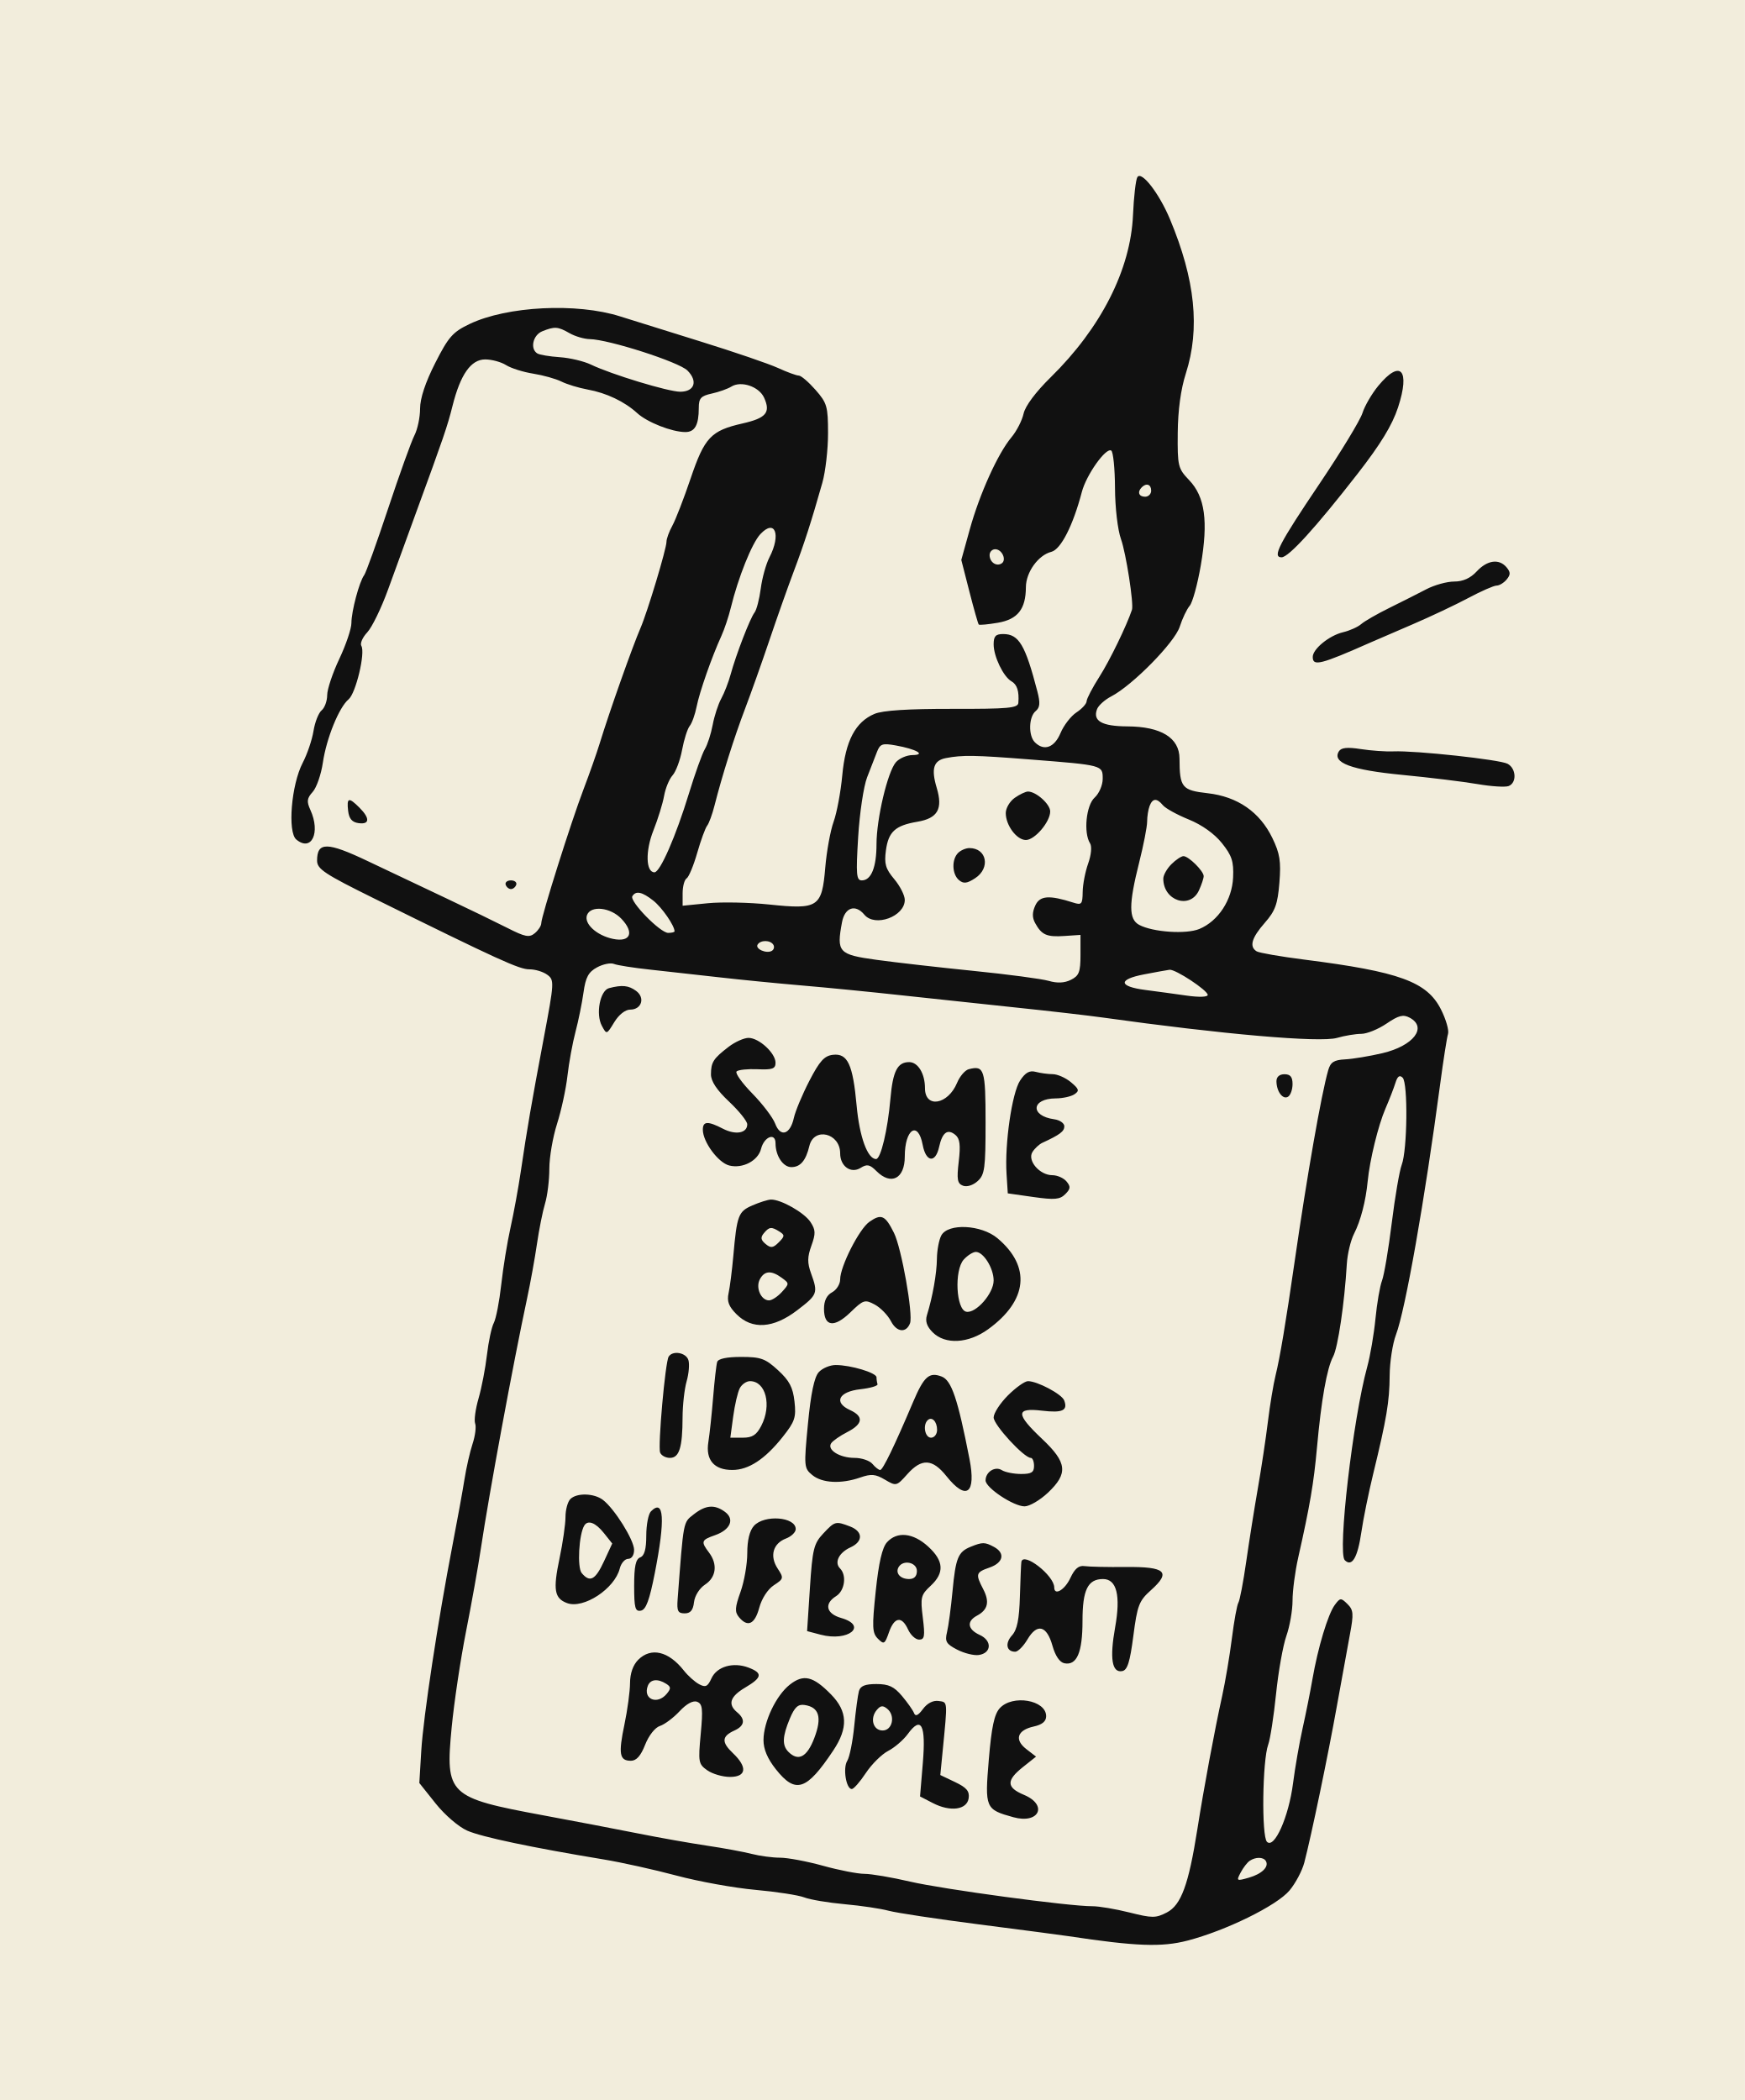
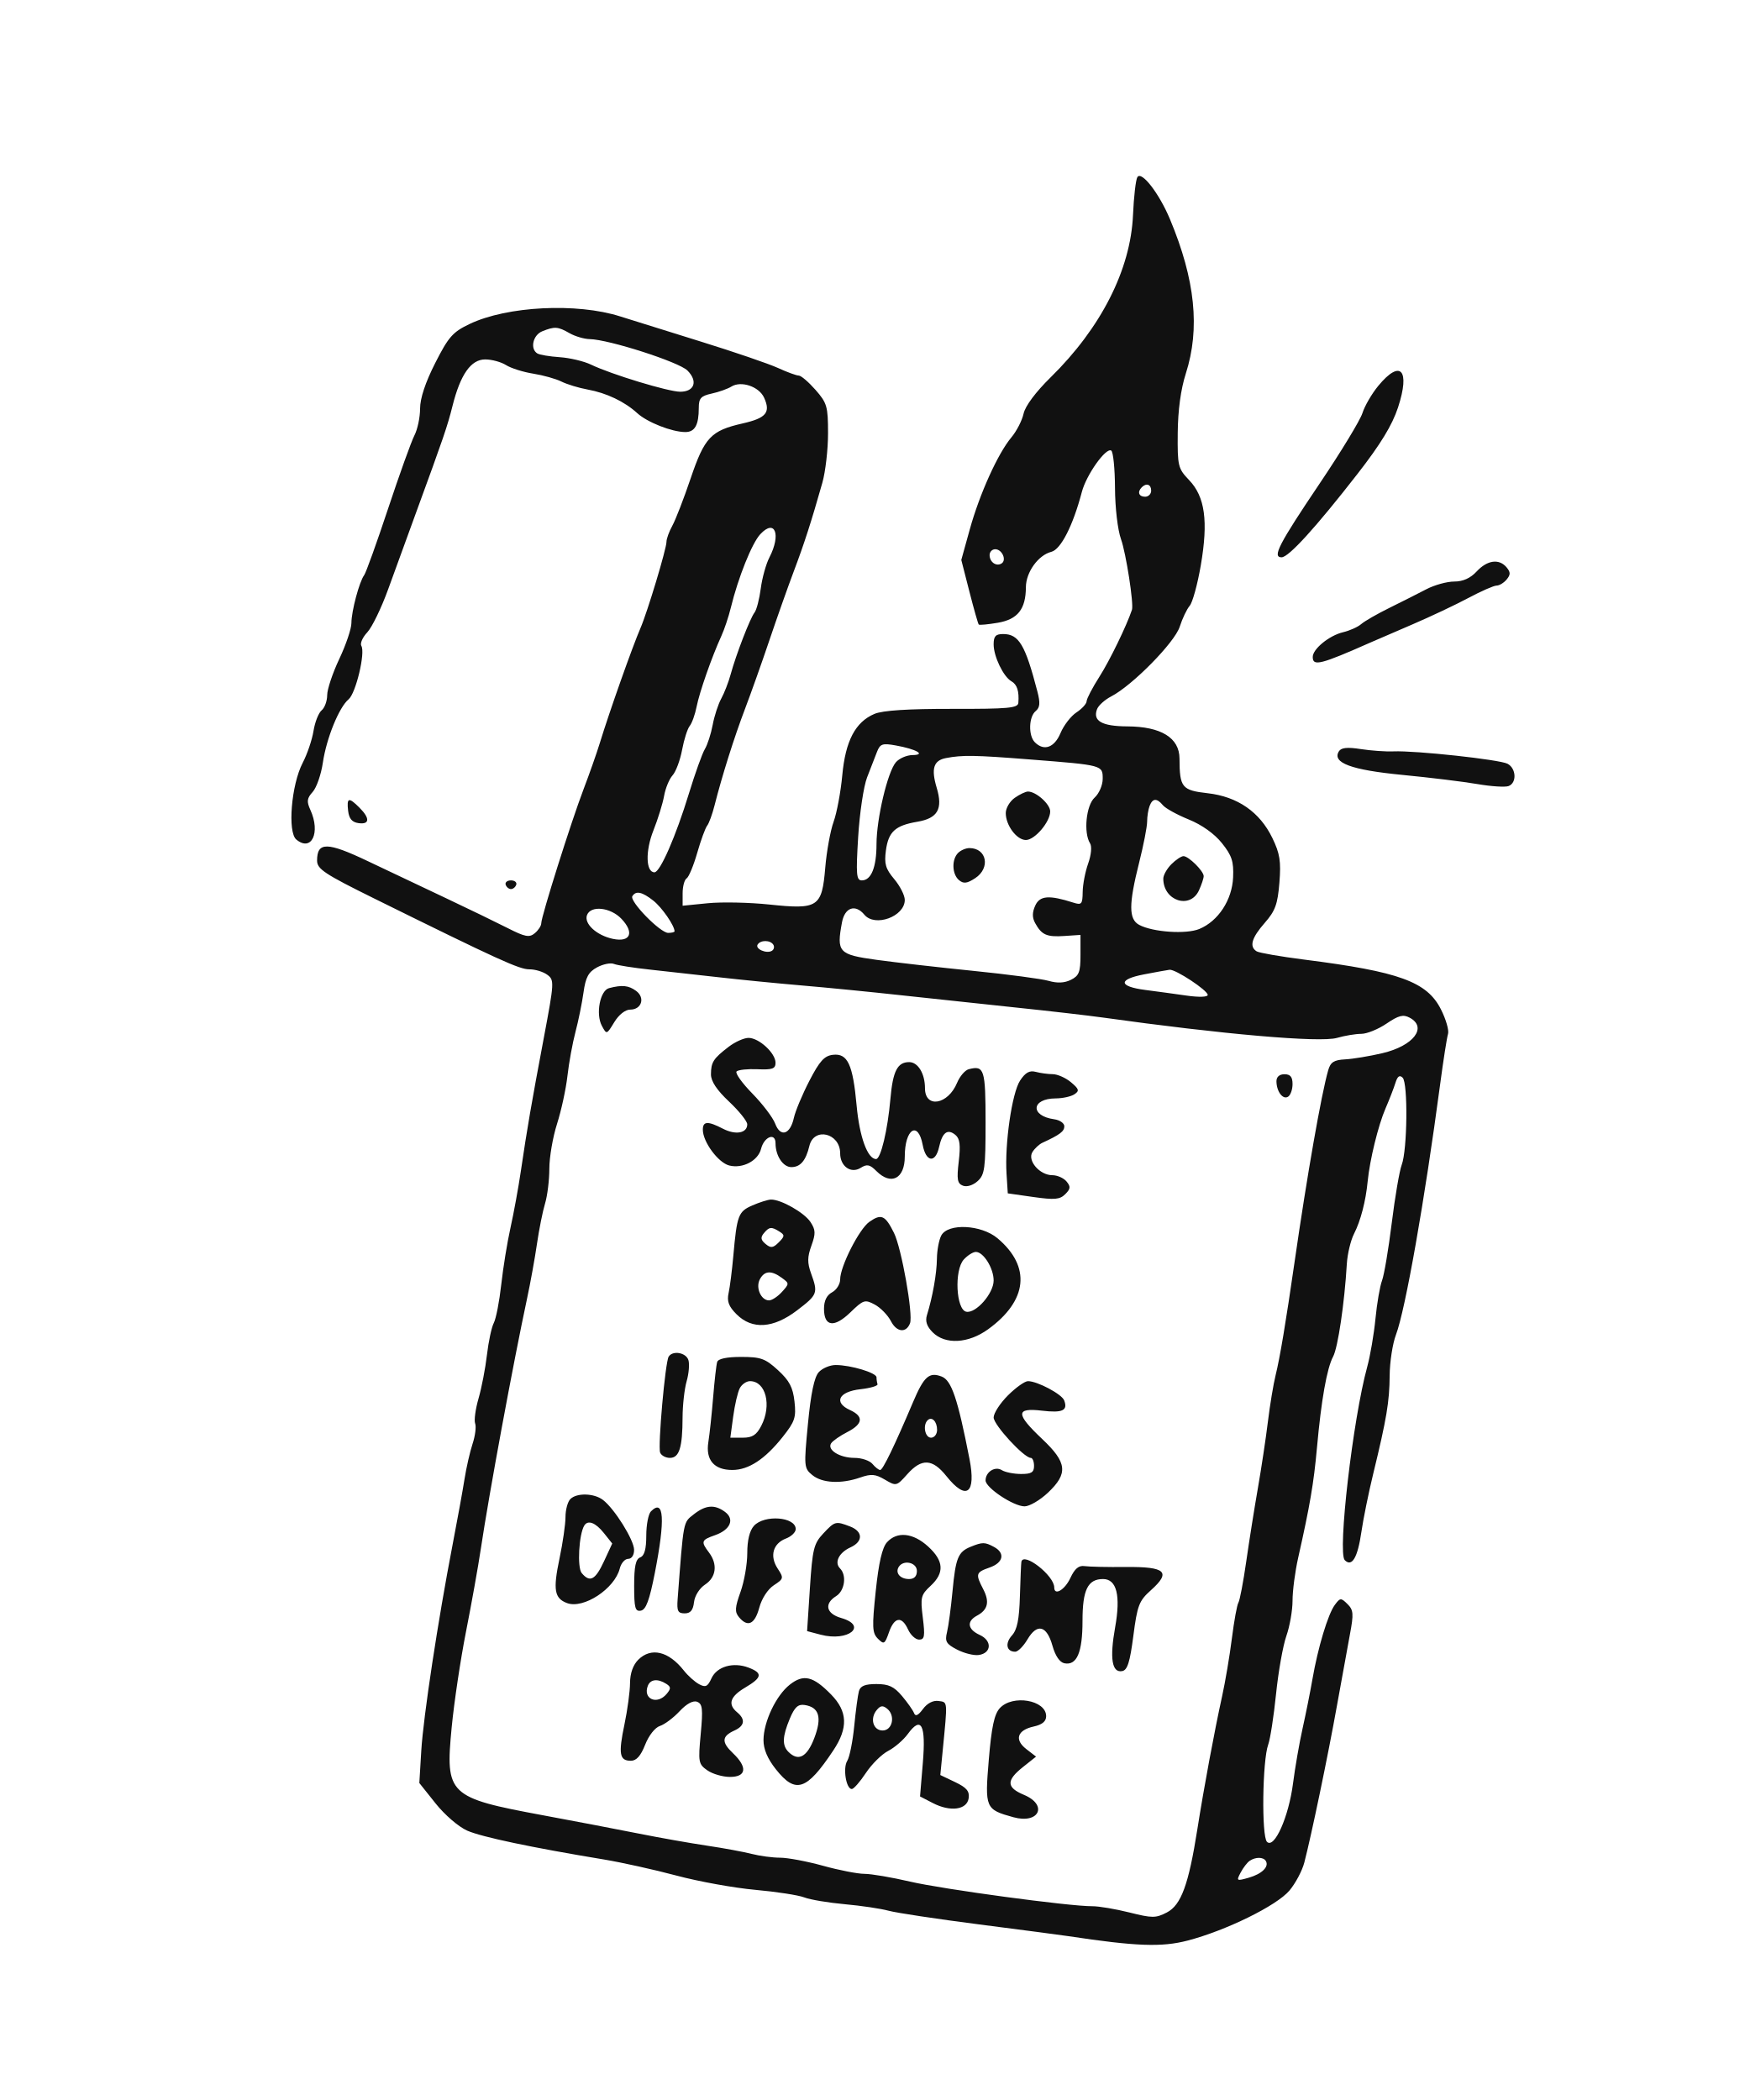
<svg xmlns="http://www.w3.org/2000/svg" viewBox="0 0 432 520" role="img">
-   <rect width="432" height="520" fill="#f2eddc" />
  <path d="M 281.583 43.866 C 281.185 44.509, 280.698 48.739, 280.500 53.267 C 279.909 66.760, 272.587 81.187, 260.119 93.429 C 256.406 97.074, 253.822 100.541, 253.411 102.429 C 253.042 104.118, 251.689 106.754, 250.404 108.287 C 247.058 112.277, 242.532 122.280, 240.094 131.076 L 237.993 138.653 239.999 146.495 C 241.102 150.809, 242.144 154.478, 242.315 154.649 C 242.486 154.820, 244.615 154.620, 247.046 154.205 C 251.966 153.365, 253.959 150.831, 253.985 145.385 C 254.003 141.682, 257.050 137.455, 260.288 136.643 C 262.639 136.053, 265.662 130.114, 267.838 121.811 C 268.949 117.572, 273.792 110.753, 275.111 111.569 C 275.600 111.871, 276.020 116.029, 276.044 120.809 C 276.069 125.740, 276.711 131.230, 277.528 133.500 C 278.771 136.954, 280.726 149.554, 280.243 151 C 278.925 154.944, 274.729 163.583, 272.229 167.500 C 270.474 170.250, 269.029 173.011, 269.019 173.635 C 269.009 174.259, 267.877 175.506, 266.505 176.405 C 265.133 177.304, 263.356 179.605, 262.556 181.520 C 261.046 185.134, 258.461 186.061, 256.200 183.800 C 254.566 182.166, 254.684 177.507, 256.395 176.087 C 257.473 175.192, 257.571 174.083, 256.826 171.214 C 253.816 159.634, 252.244 157, 248.345 157 C 246.498 157, 246 157.542, 246 159.550 C 246 162.557, 248.411 167.565, 250.405 168.700 C 251.810 169.500, 252.341 171.153, 252.118 174.029 C 252.017 175.336, 249.629 175.555, 235.750 175.529 C 224.789 175.510, 218.524 175.914, 216.500 176.771 C 211.765 178.776, 209.314 183.449, 208.526 191.976 C 208.145 196.088, 207.180 201.263, 206.381 203.476 C 205.582 205.689, 204.652 210.796, 204.314 214.825 C 203.491 224.646, 202.575 225.252, 190.483 223.979 C 185.542 223.459, 178.688 223.313, 175.250 223.655 L 169 224.276 169 221.197 C 169 219.504, 169.444 217.844, 169.987 217.508 C 170.530 217.173, 171.709 214.334, 172.608 211.199 C 173.506 208.065, 174.614 205.032, 175.068 204.461 C 175.523 203.889, 176.346 201.639, 176.897 199.461 C 178.758 192.109, 181.777 182.539, 184.457 175.500 C 185.922 171.650, 188.639 164, 190.495 158.500 C 192.350 153, 195.057 145.350, 196.509 141.500 C 199.122 134.578, 200.859 129.190, 203.594 119.532 C 204.367 116.800, 205 111.303, 205 107.317 C 205 100.637, 204.757 99.793, 201.896 96.535 C 200.189 94.591, 198.326 93, 197.756 93 C 197.186 93, 194.870 92.152, 192.610 91.116 C 190.349 90.080, 181.750 87.139, 173.500 84.580 C 165.250 82.022, 156.271 79.219, 153.547 78.351 C 142.798 74.927, 125.533 75.796, 116.256 80.228 C 112.079 82.223, 111.044 83.399, 107.750 89.887 C 105.314 94.685, 104 98.644, 104 101.186 C 104 103.338, 103.372 106.314, 102.605 107.800 C 101.838 109.285, 98.907 117.436, 96.093 125.912 C 93.278 134.389, 90.610 141.814, 90.163 142.412 C 88.955 144.029, 87 151.363, 87 154.276 C 87 155.676, 85.650 159.673, 84.001 163.160 C 82.351 166.647, 81.001 170.682, 81.001 172.128 C 81 173.573, 80.381 175.269, 79.625 175.896 C 78.868 176.524, 77.964 178.824, 77.615 181.007 C 77.266 183.190, 76.062 186.738, 74.940 188.890 C 72.123 194.294, 71.147 206.047, 73.361 207.885 C 77.123 211.007, 79.410 206.188, 76.841 200.551 C 75.883 198.448, 75.982 197.677, 77.415 196.093 C 78.369 195.040, 79.501 191.776, 79.933 188.839 C 80.820 182.804, 83.943 175.122, 86.308 173.159 C 88.093 171.678, 90.495 161.611, 89.463 159.940 C 89.093 159.342, 89.752 157.828, 90.927 156.578 C 92.102 155.327, 94.431 150.522, 96.102 145.902 C 97.773 141.281, 100.869 132.775, 102.983 127 C 109.877 108.160, 110.764 105.565, 112.034 100.500 C 113.986 92.720, 116.600 89, 120.117 89 C 121.741 89, 124.067 89.632, 125.285 90.404 C 126.503 91.176, 129.525 92.129, 132 92.522 C 134.475 92.915, 137.625 93.798, 139 94.485 C 140.375 95.171, 143.284 96.056, 145.465 96.452 C 150.142 97.301, 154.622 99.431, 157.758 102.299 C 160.245 104.573, 166.302 106.961, 169.643 106.985 C 172.022 107.002, 173 105.258, 173 100.998 C 173 98.614, 173.516 98.046, 176.217 97.452 C 177.987 97.064, 180.169 96.287, 181.066 95.727 C 183.484 94.216, 187.912 95.713, 189.165 98.464 C 190.842 102.143, 189.692 103.525, 183.851 104.851 C 176 106.632, 174.430 108.296, 170.973 118.500 C 169.296 123.450, 167.267 128.694, 166.462 130.154 C 165.658 131.614, 165.002 133.414, 165.004 134.154 C 165.010 135.864, 160.293 151.528, 158.576 155.500 C 156.555 160.176, 150.857 176.286, 148.494 184 C 147.737 186.475, 145.915 191.650, 144.447 195.500 C 141.383 203.537, 134 226.946, 134 228.628 C 134 229.248, 133.280 230.353, 132.399 231.083 C 131.043 232.209, 130.013 232.012, 125.649 229.793 C 122.817 228.353, 116 225.048, 110.500 222.449 C 105 219.850, 96.253 215.704, 91.062 213.236 C 80.981 208.441, 78.500 208.416, 78.500 213.109 C 78.500 215.189, 80.346 216.412, 92.671 222.500 C 123.375 237.667, 128.593 240.049, 131.059 240.025 C 132.466 240.011, 134.452 240.610, 135.471 241.355 C 137.266 242.668, 137.239 243.163, 134.612 257.105 C 131.544 273.389, 130.528 279.287, 128.946 290 C 128.337 294.125, 127.185 300.425, 126.386 304 C 125.587 307.575, 124.557 313.908, 124.097 318.072 C 123.637 322.237, 122.808 326.512, 122.256 327.572 C 121.703 328.633, 120.938 332.200, 120.555 335.500 C 120.172 338.800, 119.236 343.652, 118.474 346.283 C 117.712 348.914, 117.334 351.708, 117.635 352.492 C 117.936 353.276, 117.650 355.531, 116.999 357.504 C 116.348 359.476, 115.446 363.432, 114.994 366.295 C 114.542 369.158, 113.216 376.450, 112.048 382.500 C 108.437 401.202, 104.803 425.118, 104.297 433.503 L 103.815 441.506 107.852 446.576 C 110.113 449.416, 113.562 452.378, 115.694 453.312 C 119.295 454.887, 131.606 457.484, 149.510 460.444 C 153.916 461.172, 162.016 462.969, 167.510 464.438 C 173.005 465.906, 181.775 467.492, 187 467.962 C 192.225 468.432, 197.680 469.275, 199.123 469.835 C 200.565 470.395, 205.065 471.152, 209.123 471.517 C 213.180 471.882, 218.075 472.610, 220 473.136 C 221.925 473.661, 232.050 475.190, 242.500 476.533 C 252.950 477.875, 262.850 479.178, 264.500 479.428 C 281.222 481.957, 287.602 482.195, 294 480.529 C 303.524 478.050, 316.081 471.880, 319.236 468.131 C 320.727 466.359, 322.381 463.243, 322.913 461.205 C 324.664 454.488, 328.780 434.704, 330.965 422.500 C 332.147 415.900, 333.606 407.884, 334.207 404.686 C 335.163 399.602, 335.086 398.660, 333.589 397.186 C 331.983 395.604, 331.791 395.618, 330.464 397.406 C 328.775 399.685, 326.284 407.958, 324.922 415.812 C 324.379 418.940, 323.282 424.425, 322.484 428 C 321.685 431.575, 320.622 437.688, 320.121 441.584 C 319.051 449.907, 315.493 457.893, 313.669 456.068 C 312.296 454.695, 312.534 435.939, 313.974 432 C 314.477 430.625, 315.352 424.977, 315.918 419.449 C 316.485 413.921, 317.635 407.452, 318.474 405.074 C 319.313 402.695, 320 398.760, 320 396.330 C 320 393.899, 320.629 389.119, 321.399 385.706 C 324.305 372.811, 325.256 367.237, 326.043 358.500 C 327.110 346.662, 328.503 338.797, 330.043 335.919 C 331.233 333.695, 332.858 322.722, 333.439 312.982 C 333.587 310.497, 334.395 307.122, 335.234 305.482 C 336.858 302.308, 338.130 297.407, 338.603 292.500 C 339.111 287.246, 341.218 278.632, 343.007 274.500 C 343.960 272.300, 345.068 269.442, 345.469 268.149 C 345.985 266.487, 346.511 266.111, 347.263 266.863 C 348.600 268.200, 348.423 284.756, 347.033 288.414 C 346.473 289.887, 345.360 296.380, 344.560 302.843 C 343.759 309.306, 342.677 315.720, 342.153 317.096 C 341.630 318.472, 340.898 322.726, 340.526 326.549 C 340.154 330.372, 339.232 335.750, 338.476 338.500 C 334.947 351.338, 331.101 384.501, 332.928 386.328 C 334.709 388.109, 336.120 385.714, 337.041 379.353 C 337.507 376.134, 338.819 369.675, 339.957 365 C 343.292 351.292, 343.997 347.086, 344.044 340.614 C 344.068 337.251, 344.771 332.700, 345.606 330.500 C 347.925 324.391, 352.728 297.160, 356.532 268.557 C 357.333 262.538, 358.216 256.896, 358.494 256.019 C 358.772 255.142, 357.988 252.416, 356.750 249.962 C 353.283 243.087, 346.500 240.615, 322.863 237.610 C 317.013 236.866, 311.726 235.948, 311.113 235.570 C 309.238 234.411, 309.857 232.233, 313.116 228.520 C 315.715 225.561, 316.318 223.907, 316.746 218.570 C 317.171 213.276, 316.869 211.360, 314.997 207.495 C 311.883 201.062, 306.382 197.256, 298.989 196.419 C 292.601 195.696, 292.040 195.007, 292.014 187.832 C 291.995 182.702, 287.465 179.907, 279.104 179.867 C 272.790 179.837, 270.480 178.519, 271.604 175.590 C 271.955 174.675, 273.529 173.261, 275.101 172.448 C 280.354 169.732, 290.818 159.088, 292.069 155.189 C 292.720 153.160, 293.832 150.825, 294.539 150 C 295.247 149.175, 296.484 144.663, 297.288 139.972 C 299.162 129.044, 298.336 123.007, 294.403 118.891 C 291.639 115.998, 291.504 115.437, 291.577 107.176 C 291.627 101.554, 292.331 96.388, 293.577 92.500 C 297.148 81.356, 295.911 69.270, 289.667 54.308 C 286.985 47.881, 282.601 42.219, 281.583 43.866 M 134.250 82.031 C 131.939 82.960, 131.175 86.372, 133.022 87.514 C 133.585 87.861, 136.088 88.282, 138.585 88.449 C 141.083 88.616, 144.560 89.442, 146.313 90.285 C 151.344 92.705, 165.475 97, 168.403 97 C 171.945 97, 172.833 94.389, 170.189 91.744 C 168.081 89.636, 150.706 84.053, 146 83.972 C 144.625 83.949, 142.375 83.286, 141 82.500 C 138.113 80.850, 137.325 80.795, 134.250 82.031 M 341.229 95.539 C 339.624 97.485, 337.858 100.522, 337.304 102.289 C 336.749 104.055, 331.991 111.891, 326.730 119.702 C 316.593 134.754, 314.917 138, 317.282 138 C 319.041 138, 325.750 130.624, 336.137 117.271 C 341.797 109.995, 344.677 105.269, 346.110 100.904 C 349.182 91.545, 346.736 88.857, 341.229 95.539 M 282.667 120.667 C 281.516 121.817, 281.938 123, 283.500 123 C 284.325 123, 285 122.325, 285 121.500 C 285 119.938, 283.817 119.516, 282.667 120.667 M 188.228 132.281 C 186.160 134.506, 182.750 143.017, 180.927 150.500 C 180.391 152.700, 179.337 155.850, 178.583 157.500 C 176.208 162.702, 173.176 171.366, 172.459 175 C 172.080 176.925, 171.312 179.067, 170.753 179.760 C 170.195 180.454, 169.346 183.119, 168.867 185.684 C 168.388 188.249, 167.327 191.086, 166.510 191.989 C 165.692 192.892, 164.750 195.177, 164.415 197.066 C 164.081 198.955, 162.889 202.811, 161.767 205.636 C 159.748 210.717, 159.883 216, 162.030 216 C 163.427 216, 167.320 207.096, 170.555 196.500 C 172.066 191.550, 173.842 186.600, 174.500 185.500 C 175.159 184.400, 176.032 181.700, 176.441 179.500 C 176.849 177.300, 177.802 174.375, 178.557 173 C 179.313 171.625, 180.361 168.925, 180.886 167 C 182.229 162.080, 185.708 153.069, 186.804 151.672 C 187.310 151.027, 188.003 148.355, 188.345 145.733 C 188.687 143.111, 189.649 139.646, 190.483 138.032 C 193.431 132.332, 191.873 128.359, 188.228 132.281 M 245 137.441 C 245 139.184, 246.640 140.341, 247.956 139.527 C 249.287 138.704, 248.089 136, 246.393 136 C 245.627 136, 245 136.648, 245 137.441 M 365.588 141.500 C 364.032 143.178, 362.203 144, 360.021 144 C 358.234 144, 355.136 144.856, 353.136 145.902 C 351.136 146.948, 347.025 149.023, 344 150.514 C 340.975 152.004, 337.825 153.813, 337 154.534 C 336.175 155.255, 334.150 156.163, 332.500 156.553 C 329.089 157.360, 325 160.697, 325 162.674 C 325 165.066, 326.886 164.589, 339.500 159.006 C 340.600 158.519, 345.159 156.551, 349.631 154.634 C 354.103 152.716, 360.353 149.764, 363.521 148.074 C 366.689 146.383, 369.838 145, 370.518 145 C 371.199 145, 372.315 144.325, 373 143.500 C 373.993 142.303, 373.993 141.697, 373 140.500 C 371.156 138.278, 368.205 138.676, 365.588 141.500 M 217.109 186.205 C 216.619 187.467, 215.520 190.300, 214.666 192.500 C 213.812 194.700, 212.819 201.338, 212.460 207.250 C 211.892 216.605, 212.010 218, 213.369 218 C 215.690 218, 217 214.762, 217 209.021 C 217 202.740, 219.750 191.119, 221.798 188.750 C 222.629 187.787, 224.478 186.986, 225.905 186.970 C 229.360 186.929, 226.878 185.504, 221.749 184.583 C 218.449 183.990, 217.892 184.185, 217.109 186.205 M 331.473 186.044 C 329.723 188.875, 334.511 190.655, 347.167 191.878 C 353.950 192.533, 362.308 193.554, 365.739 194.146 C 369.171 194.738, 372.658 194.961, 373.489 194.643 C 375.560 193.848, 375.394 190.281, 373.232 189.124 C 371.286 188.083, 350.456 185.822, 344.961 186.056 C 343.057 186.138, 339.422 185.880, 336.882 185.484 C 333.561 184.966, 332.042 185.124, 331.473 186.044 M 234.189 187.714 C 231.115 188.301, 230.484 190.333, 231.903 195.069 C 233.476 200.320, 232.160 202.628, 227.105 203.482 C 221.638 204.406, 219.951 205.946, 219.329 210.584 C 218.883 213.910, 219.237 215.128, 221.395 217.693 C 222.828 219.396, 224 221.711, 224 222.838 C 224 226.950, 216.617 229.654, 214 226.500 C 211.762 223.803, 209.150 224.684, 208.459 228.369 C 207.065 235.797, 207.596 236.375, 217 237.672 C 221.675 238.316, 232.475 239.547, 241 240.408 C 249.525 241.268, 257.912 242.382, 259.638 242.884 C 261.760 243.501, 263.541 243.415, 265.138 242.619 C 267.146 241.617, 267.500 240.696, 267.500 236.470 L 267.500 231.500 263.500 231.770 C 259.139 232.065, 257.879 231.506, 256.271 228.564 C 255.522 227.194, 255.532 225.926, 256.306 224.228 C 257.431 221.758, 259.730 221.584, 265.750 223.512 C 267.776 224.161, 268.004 223.898, 268.044 220.867 C 268.068 219.015, 268.678 215.847, 269.400 213.826 C 270.158 211.703, 270.357 209.592, 269.871 208.826 C 268.218 206.218, 268.897 199.403, 271 197.500 C 272.101 196.503, 273 194.420, 273 192.864 C 273 189.451, 273.105 189.479, 255 188.056 C 241.275 186.976, 238.305 186.928, 234.189 187.714 M 251.223 197.557 C 250 198.413, 249 200.113, 249 201.334 C 249 204.373, 251.712 208, 253.984 208 C 256.187 208, 260 203.514, 260 200.922 C 260 199.122, 256.511 196, 254.500 196 C 253.920 196, 252.445 196.701, 251.223 197.557 M 86.184 200.750 C 86.410 202.719, 87.139 203.591, 88.750 203.820 C 91.536 204.215, 91.639 202.639, 89 200 C 86.335 197.335, 85.807 197.475, 86.184 200.750 M 284.607 199.582 C 284.273 200.452, 284 202.195, 284 203.455 C 284 204.716, 283.107 209.291, 282.015 213.623 C 279.419 223.926, 279.423 227.621, 282.029 229.015 C 285.407 230.823, 293.657 231.385, 296.928 230.030 C 301.606 228.092, 305.042 222.844, 305.284 217.266 C 305.456 213.303, 304.989 211.872, 302.513 208.772 C 300.660 206.453, 297.558 204.241, 294.306 202.921 C 291.431 201.754, 288.556 200.170, 287.917 199.400 C 286.400 197.572, 285.356 197.629, 284.607 199.582 M 237.200 211.200 C 235.562 212.838, 235.689 216.497, 237.433 217.944 C 238.558 218.878, 239.418 218.772, 241.433 217.452 C 245.261 214.944, 244.310 210, 240 210 C 239.120 210, 237.860 210.540, 237.200 211.200 M 290 214 C 288.900 215.100, 288 216.705, 288 217.566 C 288 223.076, 294.654 225.250, 296.839 220.453 C 297.478 219.052, 298 217.477, 298 216.953 C 298 215.692, 294.273 212, 293 212 C 292.450 212, 291.100 212.900, 290 214 M 125.192 219.075 C 125.389 219.666, 125.977 220.150, 126.500 220.150 C 127.023 220.150, 127.611 219.666, 127.808 219.075 C 128.005 218.484, 127.417 218, 126.500 218 C 125.583 218, 124.995 218.484, 125.192 219.075 M 156.554 221.913 C 155.788 223.152, 163.446 231, 165.422 231 C 166.290 231, 167 230.826, 167 230.614 C 167 229.205, 163.879 224.693, 161.742 223.012 C 158.956 220.820, 157.429 220.497, 156.554 221.913 M 145.330 226.583 C 144.516 228.705, 147.711 231.640, 151.751 232.482 C 156.083 233.384, 157.114 230.953, 153.856 227.519 C 151.154 224.670, 146.269 224.134, 145.330 226.583 M 187.565 233.895 C 186.896 234.977, 189.802 236.240, 191.107 235.434 C 191.616 235.119, 191.774 234.443, 191.457 233.931 C 190.725 232.746, 188.289 232.723, 187.565 233.895 M 147.811 239.537 C 145.678 240.697, 144.986 241.981, 144.462 245.750 C 144.098 248.362, 143.205 252.750, 142.477 255.500 C 141.749 258.250, 140.852 263.158, 140.485 266.406 C 140.118 269.654, 138.958 275, 137.909 278.286 C 136.859 281.572, 136 286.567, 136 289.387 C 136 292.206, 135.524 296.085, 134.942 298.007 C 134.360 299.928, 133.459 304.425, 132.939 308 C 132.419 311.575, 131.320 317.650, 130.495 321.500 C 127.029 337.689, 121.058 370.010, 119.042 383.500 C 118.384 387.900, 116.734 397.125, 115.375 404 C 114.017 410.875, 112.418 421.553, 111.823 427.728 C 110.215 444.424, 110.968 445.147, 134.500 449.510 C 142.200 450.938, 152.775 452.960, 158 454.003 C 163.225 455.046, 170.875 456.402, 175 457.016 C 179.125 457.629, 184.127 458.552, 186.116 459.066 C 188.105 459.580, 191.264 460, 193.136 460 C 195.008 460, 199.788 460.900, 203.757 462 C 207.727 463.100, 212.347 464, 214.024 464 C 215.700 464, 220.769 464.863, 225.286 465.917 C 233.424 467.816, 264.784 472.054, 270.436 472.019 C 272.051 472.008, 276.180 472.704, 279.611 473.565 C 285.276 474.985, 286.129 474.985, 288.888 473.558 C 292.416 471.734, 294.274 466.666, 296.427 453 C 298.070 442.570, 300.656 428.670, 302.566 420 C 303.354 416.425, 304.441 409.981, 304.983 405.680 C 305.525 401.379, 306.251 397.404, 306.595 396.846 C 306.939 396.289, 307.812 391.708, 308.534 386.667 C 309.257 381.625, 310.554 373.450, 311.418 368.500 C 312.282 363.550, 313.401 356.125, 313.904 352 C 314.407 347.875, 315.266 342.700, 315.813 340.500 C 316.865 336.267, 318.365 327.305, 320.500 312.500 C 323.589 291.086, 327.120 270.951, 328.832 265 C 329.405 263.006, 330.254 262.463, 333.025 262.318 C 334.936 262.218, 339.076 261.532, 342.225 260.794 C 349.933 258.987, 353.472 254.393, 348.999 252 C 347.390 251.138, 346.268 251.425, 343.267 253.464 C 341.215 254.859, 338.400 256, 337.011 256 C 335.623 256, 332.915 256.452, 330.993 257.004 C 326.777 258.215, 302.651 256.116, 273 251.959 C 269.425 251.458, 259.750 250.343, 251.500 249.482 C 243.250 248.620, 230.425 247.249, 223 246.434 C 215.575 245.619, 204.550 244.532, 198.500 244.018 C 192.450 243.504, 183.225 242.593, 178 241.994 C 172.775 241.395, 165.125 240.543, 161 240.102 C 156.875 239.661, 152.825 239.025, 152 238.688 C 151.175 238.350, 149.290 238.733, 147.811 239.537 M 283.215 241.278 C 276.731 242.523, 276.896 244.272, 283.579 245.136 C 286.286 245.485, 290.863 246.110, 293.750 246.525 C 296.810 246.964, 299 246.897, 299 246.363 C 299 245.230, 290.993 239.951, 289.550 240.131 C 288.972 240.204, 286.122 240.720, 283.215 241.278 M 150.783 244.683 C 148.553 245.269, 147.441 251.088, 149.002 254.005 C 150.185 256.214, 150.193 256.211, 152.079 253.110 C 153.205 251.260, 154.799 250, 156.017 250 C 158.856 250, 159.782 247.045, 157.471 245.355 C 155.617 243.999, 154.004 243.837, 150.783 244.683 M 180.385 259.216 C 176.603 262.120, 176.034 263.007, 176.015 266.025 C 176.005 267.735, 177.452 269.916, 180.500 272.784 C 182.975 275.113, 185 277.642, 185 278.403 C 185 280.597, 182.129 281.118, 178.986 279.493 C 175.221 277.546, 173.999 277.609, 174.004 279.750 C 174.010 282.761, 177.821 287.917, 180.546 288.601 C 183.855 289.432, 187.675 287.432, 188.415 284.482 C 189.177 281.447, 192 280.356, 192 283.097 C 192 286.197, 193.858 289, 195.913 289 C 198.150 289, 199.508 287.404, 200.381 283.750 C 201.515 279.004, 208 280.560, 208 285.578 C 208 288.802, 210.661 290.693, 213.076 289.185 C 214.660 288.196, 215.335 288.335, 216.995 289.995 C 220.615 293.615, 224 291.869, 224 286.382 C 224 279.545, 227.291 277.407, 228.434 283.500 C 229.241 287.802, 231.600 288.099, 232.497 284.011 C 233.293 280.389, 234.601 279.424, 236.539 281.032 C 237.637 281.943, 237.836 283.541, 237.360 287.598 C 236.835 292.059, 237.010 293.067, 238.402 293.601 C 239.375 293.974, 240.896 293.500, 242.037 292.466 C 243.792 290.878, 244 289.339, 244 277.928 C 244 264.773, 243.680 263.760, 239.832 264.758 C 238.914 264.996, 237.615 266.515, 236.945 268.133 C 234.695 273.564, 229 274.519, 229 269.466 C 229 265.852, 227.274 263, 225.087 263 C 222.177 263, 221.042 265.225, 220.442 272.102 C 219.770 279.807, 218.056 287, 216.893 287 C 214.786 287, 212.784 281.503, 212.081 273.788 C 211.147 263.544, 209.852 260.765, 206.207 261.190 C 204.081 261.438, 202.913 262.730, 200.379 267.635 C 198.636 271.010, 196.910 275.134, 196.544 276.802 C 195.631 280.956, 193.214 281.702, 191.911 278.231 C 191.347 276.729, 188.801 273.373, 186.253 270.773 C 183.705 268.173, 181.953 265.714, 182.359 265.308 C 182.765 264.902, 185.100 264.656, 187.549 264.763 C 191.244 264.924, 192 264.650, 192 263.153 C 192 260.770, 187.907 257, 185.320 257 C 184.193 257, 181.972 257.997, 180.385 259.216 M 252.540 267.579 C 250.542 270.628, 248.717 283.198, 249.191 290.643 L 249.500 295.500 255.816 296.399 C 261.091 297.149, 262.395 297.034, 263.730 295.699 C 265.048 294.381, 265.102 293.828, 264.042 292.550 C 263.334 291.698, 261.755 291, 260.533 291 C 257.389 291, 254.276 287.371, 255.609 285.258 C 256.173 284.365, 257.279 283.337, 258.067 282.975 C 262.382 280.990, 263.500 280.150, 263.500 278.891 C 263.500 278.126, 262.375 277.344, 261 277.154 C 254.976 276.321, 255.286 272.014, 261.372 271.985 C 263.093 271.976, 265.175 271.517, 266 270.964 C 267.280 270.107, 267.154 269.669, 265.139 267.980 C 263.841 266.891, 261.816 265.994, 260.639 265.986 C 259.463 265.979, 257.561 265.721, 256.413 265.412 C 254.887 265.003, 253.847 265.584, 252.540 267.579 M 316.015 267.750 C 316.038 270.290, 317.599 272.366, 318.888 271.569 C 319.500 271.191, 320 269.784, 320 268.441 C 320 266.667, 319.454 266, 318 266 C 316.756 266, 316.006 266.662, 316.015 267.750 M 186.285 298.476 C 182.783 299.999, 182.450 300.881, 181.550 311 C 181.232 314.575, 180.706 318.711, 180.381 320.190 C 179.931 322.236, 180.403 323.494, 182.349 325.440 C 186.212 329.302, 191.458 328.958, 197.356 324.454 C 202.424 320.585, 202.566 320.207, 200.799 315.321 C 199.851 312.699, 199.868 311.253, 200.882 308.451 C 201.967 305.449, 201.933 304.546, 200.657 302.600 C 199.127 300.265, 193.312 296.968, 190.849 297.039 C 190.107 297.061, 188.053 297.707, 186.285 298.476 M 215.235 302.548 C 212.712 304.315, 208 313.605, 208 316.811 C 208 317.976, 207.100 319.411, 206 320 C 204.683 320.705, 204 322.094, 204 324.067 C 204 328.521, 206.515 328.862, 210.548 324.954 C 213.752 321.849, 214.126 321.729, 216.567 323.036 C 217.999 323.802, 219.811 325.667, 220.593 327.180 C 222 329.900, 224.347 330.144, 225.297 327.670 C 226.116 325.534, 223.195 309.060, 221.330 305.299 C 219.154 300.912, 218.191 300.477, 215.235 302.548 M 189.110 305.367 C 188.245 306.409, 188.347 307.043, 189.538 308.031 C 190.836 309.108, 191.388 309.040, 192.800 307.628 C 194.291 306.137, 194.316 305.811, 193 304.979 C 190.987 303.706, 190.443 303.761, 189.110 305.367 M 233.035 305.934 C 232.466 306.998, 231.980 309.586, 231.956 311.684 C 231.915 315.353, 230.895 321.118, 229.485 325.658 C 229.020 327.155, 229.455 328.455, 230.908 329.908 C 234.013 333.013, 239.739 332.696, 244.639 329.147 C 254.432 322.053, 255.299 313.636, 246.959 306.619 C 242.942 303.239, 234.695 302.833, 233.035 305.934 M 238.599 311.891 C 236.212 314.528, 236.693 324.328, 239.233 324.811 C 241.629 325.266, 246 320.270, 246 317.076 C 246 314.042, 243.486 310, 241.598 310 C 240.890 310, 239.540 310.851, 238.599 311.891 M 188.120 316.776 C 187.017 318.837, 188.394 322, 190.395 322 C 191.107 322, 192.541 321.059, 193.582 319.910 C 195.438 317.858, 195.437 317.793, 193.546 316.410 C 190.961 314.520, 189.266 314.634, 188.120 316.776 M 165.540 335.936 C 164.688 337.313, 162.839 358.139, 163.431 359.681 C 163.710 360.407, 164.799 361, 165.852 361 C 168.168 361, 168.968 358.447, 168.986 350.993 C 168.994 347.965, 169.448 343.925, 169.995 342.016 C 170.543 340.108, 170.737 337.748, 170.428 336.773 C 169.836 334.907, 166.526 334.340, 165.540 335.936 M 177.552 337.250 C 177.340 337.938, 176.891 341.875, 176.554 346 C 176.217 350.125, 175.685 355.110, 175.370 357.078 C 174.661 361.523, 176.795 364.003, 181.321 363.993 C 185.345 363.985, 189.397 361.323, 193.764 355.820 C 196.801 351.993, 197.135 350.990, 196.694 347.034 C 196.304 343.531, 195.425 341.861, 192.613 339.284 C 189.463 336.397, 188.358 336, 183.483 336 C 179.918 336, 177.800 336.447, 177.552 337.250 M 202.696 339.784 C 201.592 341.003, 200.748 345.036, 200.028 352.534 C 199.008 363.146, 199.042 363.557, 201.098 365.250 C 203.541 367.263, 208.253 367.505, 212.976 365.858 C 215.680 364.916, 216.746 365.009, 219.087 366.393 C 221.876 368.040, 221.969 368.017, 224.627 365.034 C 228.172 361.056, 230.850 361.185, 234.293 365.500 C 239.254 371.718, 241.707 369.890, 240.014 361.236 C 237.098 346.317, 235.567 341.787, 233.128 340.859 C 230.016 339.675, 228.745 340.821, 226.007 347.281 C 221.440 358.056, 218.563 364, 217.914 364 C 217.546 364, 216.685 363.325, 216 362.500 C 215.315 361.675, 213.321 361, 211.569 361 C 207.892 361, 204.700 359.013, 205.769 357.390 C 206.171 356.779, 207.963 355.530, 209.750 354.614 C 213.664 352.608, 213.898 350.730, 210.429 349.150 C 206.306 347.271, 207.646 344.597, 213.009 344 C 215.479 343.725, 217.387 343.163, 217.250 342.750 C 217.113 342.337, 217 341.571, 217 341.047 C 217 339.929, 210.642 338.014, 206.905 338.006 C 205.478 338.003, 203.584 338.803, 202.696 339.784 M 183.150 343.750 C 182.644 344.712, 181.911 347.863, 181.521 350.750 L 180.812 356 183.880 356 C 186.267 356, 187.288 355.344, 188.474 353.050 C 191.109 347.954, 189.601 342, 185.675 342 C 184.792 342, 183.656 342.788, 183.150 343.750 M 249.533 345.533 C 247.590 347.477, 246 349.935, 246 350.996 C 246 352.830, 253.515 361, 255.201 361 C 255.641 361, 256 361.900, 256 363 C 256 364.593, 255.338 364.997, 252.750 364.985 C 250.963 364.976, 248.840 364.552, 248.034 364.042 C 246.357 362.982, 244 364.469, 244 366.586 C 244 368.401, 250.928 373, 253.661 373 C 254.869 373, 257.465 371.484, 259.429 369.632 C 264.495 364.854, 264.206 362.163, 258 356.306 C 251.429 350.104, 251.423 348.535, 257.972 349.310 C 263.057 349.912, 264.426 349.275, 263.459 346.754 C 262.866 345.208, 256.820 342, 254.499 342 C 253.711 342, 251.477 343.590, 249.533 345.533 M 229.639 351.694 C 228.403 352.930, 229.017 356, 230.500 356 C 231.325 356, 232 355.127, 232 354.059 C 232 351.972, 230.682 350.651, 229.639 351.694 M 141.200 371.200 C 140.540 371.860, 140 373.856, 140 375.635 C 140 377.414, 139.334 382.035, 138.520 385.905 C 136.886 393.672, 137.243 395.781, 140.389 396.956 C 144.457 398.476, 152.179 393.407, 153.438 388.390 C 153.768 387.076, 154.705 386, 155.519 386 C 156.394 386, 156.993 385.079, 156.982 383.750 C 156.962 381.315, 152.122 373.571, 149.264 371.402 C 147.053 369.724, 142.783 369.617, 141.200 371.200 M 161.160 374.240 C 160.522 374.878, 160 377.574, 160 380.231 C 160 383.603, 159.547 385.237, 158.500 385.638 C 157.381 386.068, 157 387.855, 157 392.680 C 157 398.194, 157.247 399.099, 158.678 398.823 C 159.932 398.582, 160.800 396.229, 162.117 389.500 C 164.730 376.150, 164.407 370.993, 161.160 374.240 M 171.741 374.989 C 169.110 377.059, 169.253 376.302, 167.764 396 C 167.544 398.921, 167.831 399.500, 169.500 399.500 C 170.942 399.500, 171.589 398.727, 171.819 396.728 C 172.001 395.142, 173.177 393.275, 174.569 392.363 C 177.320 390.560, 177.713 387.326, 175.532 384.441 C 173.474 381.720, 173.607 381.332, 177.013 380.145 C 180.831 378.814, 181.953 376.170, 179.471 374.355 C 176.905 372.479, 174.703 372.659, 171.741 374.989 M 186.655 377.829 C 185.585 379.011, 185.002 381.397, 185.005 384.579 C 185.008 387.285, 184.254 391.609, 183.330 394.187 C 181.944 398.056, 181.877 399.147, 182.948 400.437 C 185.101 403.032, 186.865 402.215, 187.971 398.109 C 188.586 395.822, 190.074 393.526, 191.579 392.540 C 194.034 390.931, 194.073 390.760, 192.517 388.386 C 190.498 385.304, 191.366 382.192, 194.586 380.967 C 195.914 380.463, 197 379.412, 197 378.632 C 197 375.590, 189.227 374.987, 186.655 377.829 M 144.656 377.750 C 143.317 379.926, 142.864 388.132, 144.008 389.509 C 146.036 391.953, 147.387 391.243, 149.537 386.601 L 151.574 382.204 149.499 379.602 C 147.445 377.026, 145.549 376.301, 144.656 377.750 M 203.795 379.750 C 201.476 382.222, 201.144 383.582, 200.515 393.197 L 199.815 403.895 203.157 404.777 C 210.022 406.590, 214.973 402.571, 208.250 400.643 C 204.536 399.578, 203.970 397.125, 207 395.232 C 209.134 393.899, 209.673 390.073, 207.967 388.367 C 206.493 386.893, 207.703 384.456, 210.555 383.157 C 213.735 381.708, 213.677 379.208, 210.435 377.975 C 206.863 376.617, 206.690 376.664, 203.795 379.750 M 219.595 381.895 C 218.410 383.205, 217.550 386.934, 216.810 393.979 C 215.868 402.948, 215.933 404.361, 217.353 405.781 C 218.838 407.266, 219.055 407.140, 220.081 404.197 C 221.418 400.361, 223.264 400.090, 224.818 403.500 C 225.445 404.875, 226.674 406, 227.551 406 C 228.897 406, 229.038 405.155, 228.463 400.553 C 227.836 395.533, 227.987 394.916, 230.391 392.688 C 233.867 389.467, 233.680 386.509, 229.777 382.944 C 226.055 379.544, 222.092 379.136, 219.595 381.895 M 240.352 382.993 C 237.197 384.266, 236.602 385.710, 235.819 394 C 235.429 398.125, 234.814 402.702, 234.453 404.172 C 233.891 406.461, 234.251 407.078, 236.966 408.482 C 238.709 409.384, 241.113 409.982, 242.307 409.811 C 245.493 409.355, 245.658 406.257, 242.571 404.850 C 239.538 403.468, 239.251 401.471, 241.882 400.063 C 244.583 398.618, 245.046 396.643, 243.421 393.510 C 241.464 389.738, 241.580 389.342, 245 388.150 C 248.419 386.958, 248.918 384.562, 246.066 383.035 C 243.815 381.831, 243.244 381.826, 240.352 382.993 M 252.865 386.750 C 252.790 387.163, 252.627 390.996, 252.502 395.269 C 252.334 401.004, 251.820 403.541, 250.539 404.956 C 248.757 406.926, 249.169 409, 251.343 409 C 252.017 409, 253.381 407.625, 254.374 405.944 C 256.771 401.886, 259.152 402.488, 260.560 407.508 C 261.268 410.034, 262.356 411.632, 263.523 411.859 C 266.602 412.458, 268 409.186, 268 401.380 C 268 393.664, 269.307 391, 273.093 391 C 276.467 391, 277.485 395.078, 276.078 402.952 C 274.697 410.677, 275.282 414.284, 277.835 413.795 C 279.121 413.549, 279.747 411.567, 280.586 405.079 C 281.566 397.511, 281.994 396.395, 284.920 393.780 C 290.002 389.240, 288.599 387.925, 278.770 388.018 C 274.221 388.062, 269.600 387.962, 268.500 387.798 C 267.075 387.586, 266.069 388.428, 265 390.728 C 263.619 393.700, 261 395.238, 261 393.077 C 261 390.130, 253.331 384.166, 252.865 386.750 M 222.500 388 C 221.577 389.494, 222.861 391, 225.059 391 C 226.333 391, 227 390.313, 227 389 C 227 386.879, 223.653 386.135, 222.500 388 M 158 411 C 156.723 412.277, 155.992 414.355, 155.979 416.750 C 155.968 418.813, 155.347 423.418, 154.600 426.984 C 153.065 434.315, 153.362 436, 156.187 436 C 157.559 436, 158.637 434.788, 159.723 432.022 C 160.619 429.743, 162.178 427.761, 163.373 427.382 C 164.521 427.017, 166.707 425.384, 168.231 423.753 C 169.983 421.877, 171.584 421.010, 172.586 421.395 C 173.924 421.908, 174.063 423.149, 173.480 429.371 C 172.827 436.337, 172.917 436.828, 175.117 438.370 C 176.398 439.266, 178.920 440, 180.723 440 C 184.808 440, 185.105 437.581, 181.446 434.110 C 178.579 431.390, 178.675 429.931, 181.815 428.513 C 184.365 427.361, 184.610 425.751, 182.500 424 C 180.109 422.015, 180.737 420.087, 184.500 417.867 C 188.698 415.391, 188.883 414.286, 185.326 412.934 C 181.524 411.488, 177.477 412.657, 176.142 415.587 C 175.203 417.648, 174.678 417.898, 173.082 417.044 C 172.022 416.477, 170.324 414.956, 169.309 413.665 C 165.520 408.849, 161.175 407.825, 158 411 M 195.531 417.154 C 192.138 419.823, 189.052 426.320, 189.022 430.856 C 189.007 433.120, 190.004 435.479, 192.084 438.106 C 196.971 444.277, 199.678 443.389, 206.300 433.446 C 210.021 427.859, 209.859 423.778, 205.750 419.582 C 201.295 415.033, 198.940 414.473, 195.531 417.154 M 160.380 417.452 C 159.118 420.740, 162.714 422.254, 165.063 419.424 C 166.147 418.117, 166.126 417.692, 164.936 416.939 C 162.822 415.601, 161.012 415.805, 160.380 417.452 M 212.648 418.750 C 212.380 419.712, 211.856 423.614, 211.483 427.420 C 211.110 431.226, 210.333 435.096, 209.756 436.019 C 208.635 437.814, 209.474 443, 210.886 443 C 211.353 443, 212.917 441.213, 214.363 439.028 C 215.809 436.843, 218.297 434.381, 219.892 433.556 C 221.487 432.731, 223.671 430.850, 224.745 429.376 C 228.082 424.794, 229.259 427.052, 228.469 436.526 L 227.777 444.833 230.955 446.477 C 235.289 448.718, 239.407 448.155, 239.817 445.266 C 240.063 443.536, 239.308 442.638, 236.466 441.282 L 232.797 439.533 233.385 433.516 C 234.615 420.924, 234.665 421.524, 232.347 421.193 C 231.006 421.002, 229.551 421.757, 228.493 423.193 C 227.322 424.782, 226.640 425.100, 226.301 424.213 C 226.030 423.505, 224.687 421.593, 223.315 419.963 C 221.348 417.625, 220.011 417, 216.978 417 C 214.170 417, 213.004 417.471, 212.648 418.750 M 247.505 422.995 C 246.155 424.487, 245.473 427.692, 244.801 435.722 C 243.795 447.731, 243.935 448.060, 250.887 449.979 C 257.255 451.737, 259.512 446.947, 253.500 444.436 C 249.145 442.616, 249.082 440.876, 253.250 437.558 L 256.500 434.971 254.094 433.113 C 251.065 430.775, 251.841 428.414, 255.932 427.515 C 258.033 427.053, 259 426.247, 259 424.956 C 259 420.950, 250.645 419.524, 247.505 422.995 M 195.540 425.558 C 193.688 429.991, 193.597 432.197, 195.200 433.800 C 197.643 436.243, 199.799 435.093, 201.594 430.392 C 203.556 425.255, 202.815 422.727, 199.188 422.186 C 197.573 421.945, 196.721 422.733, 195.540 425.558 M 217.050 423.440 C 215.310 425.537, 216.167 428.500, 218.514 428.500 C 220.935 428.500, 221.731 424.852, 219.681 423.150 C 218.581 422.237, 217.995 422.302, 217.050 423.440 M 309.400 460.765 C 308.795 461.169, 307.783 462.481, 307.152 463.679 C 306.052 465.770, 306.134 465.822, 309.182 464.948 C 312.437 464.014, 314.252 462.217, 313.375 460.798 C 312.763 459.807, 310.858 459.792, 309.400 460.765" stroke="none" fill="#111111" fill-rule="evenodd" />
</svg>
